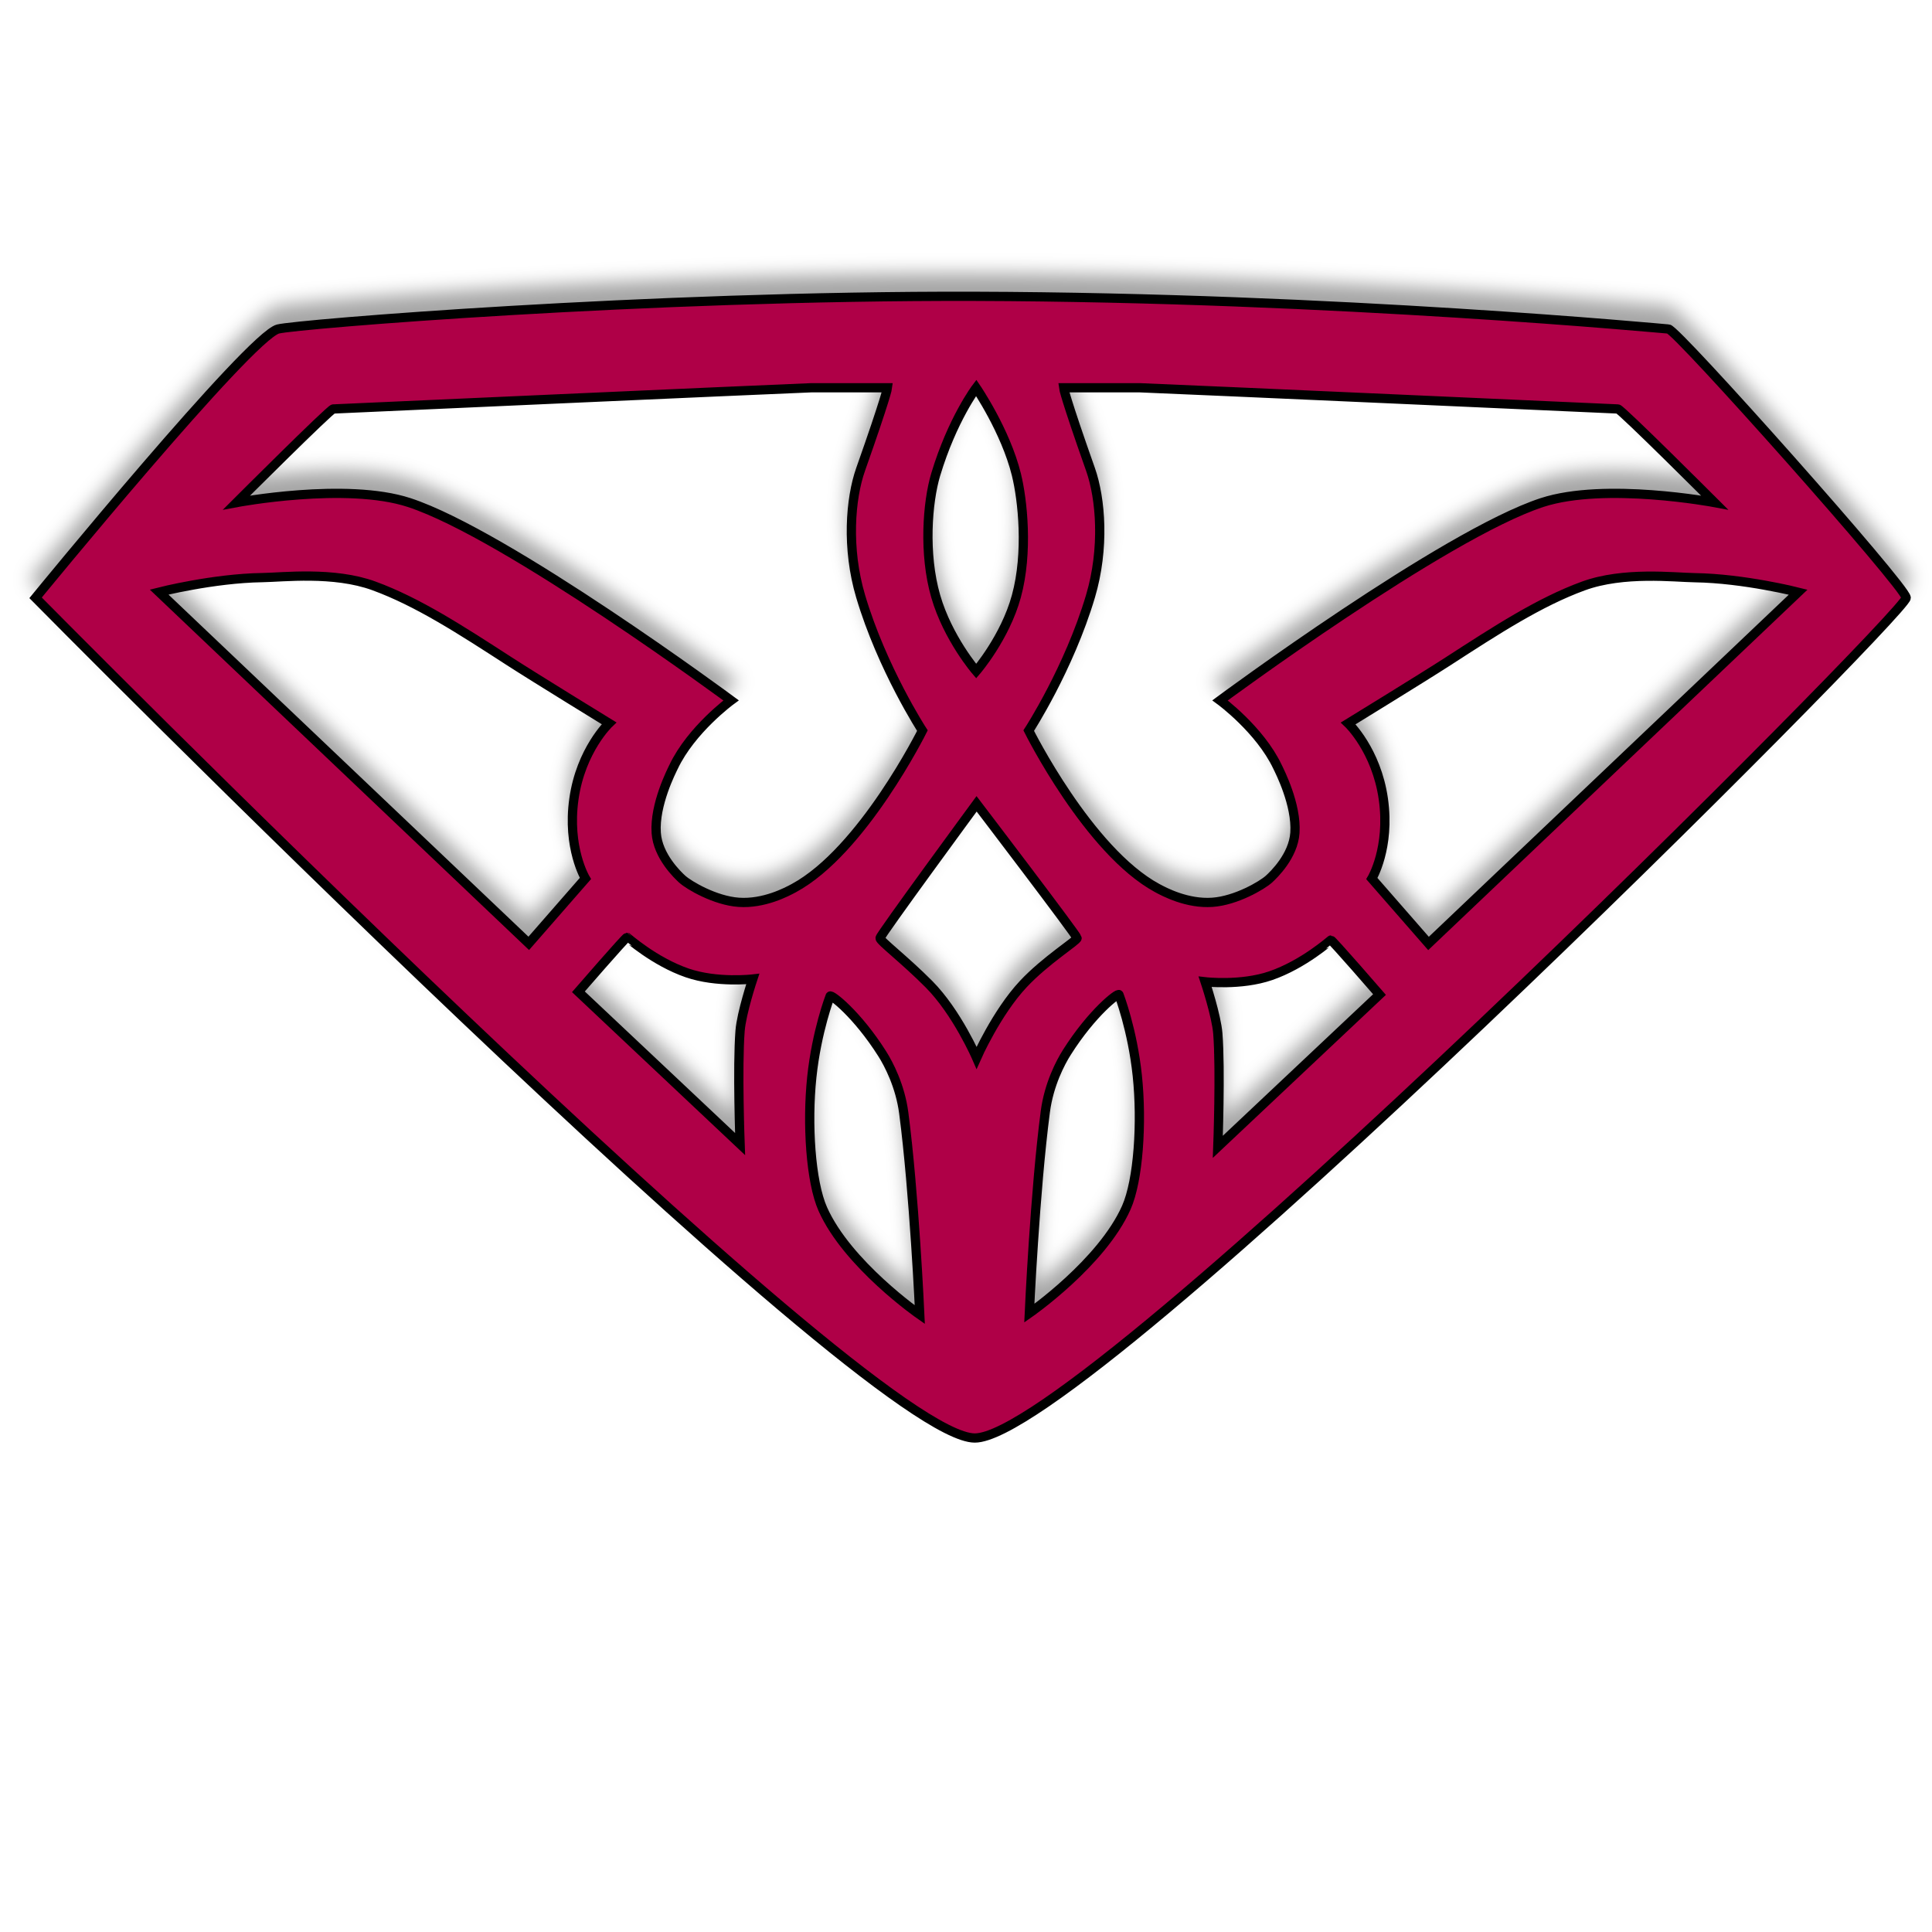
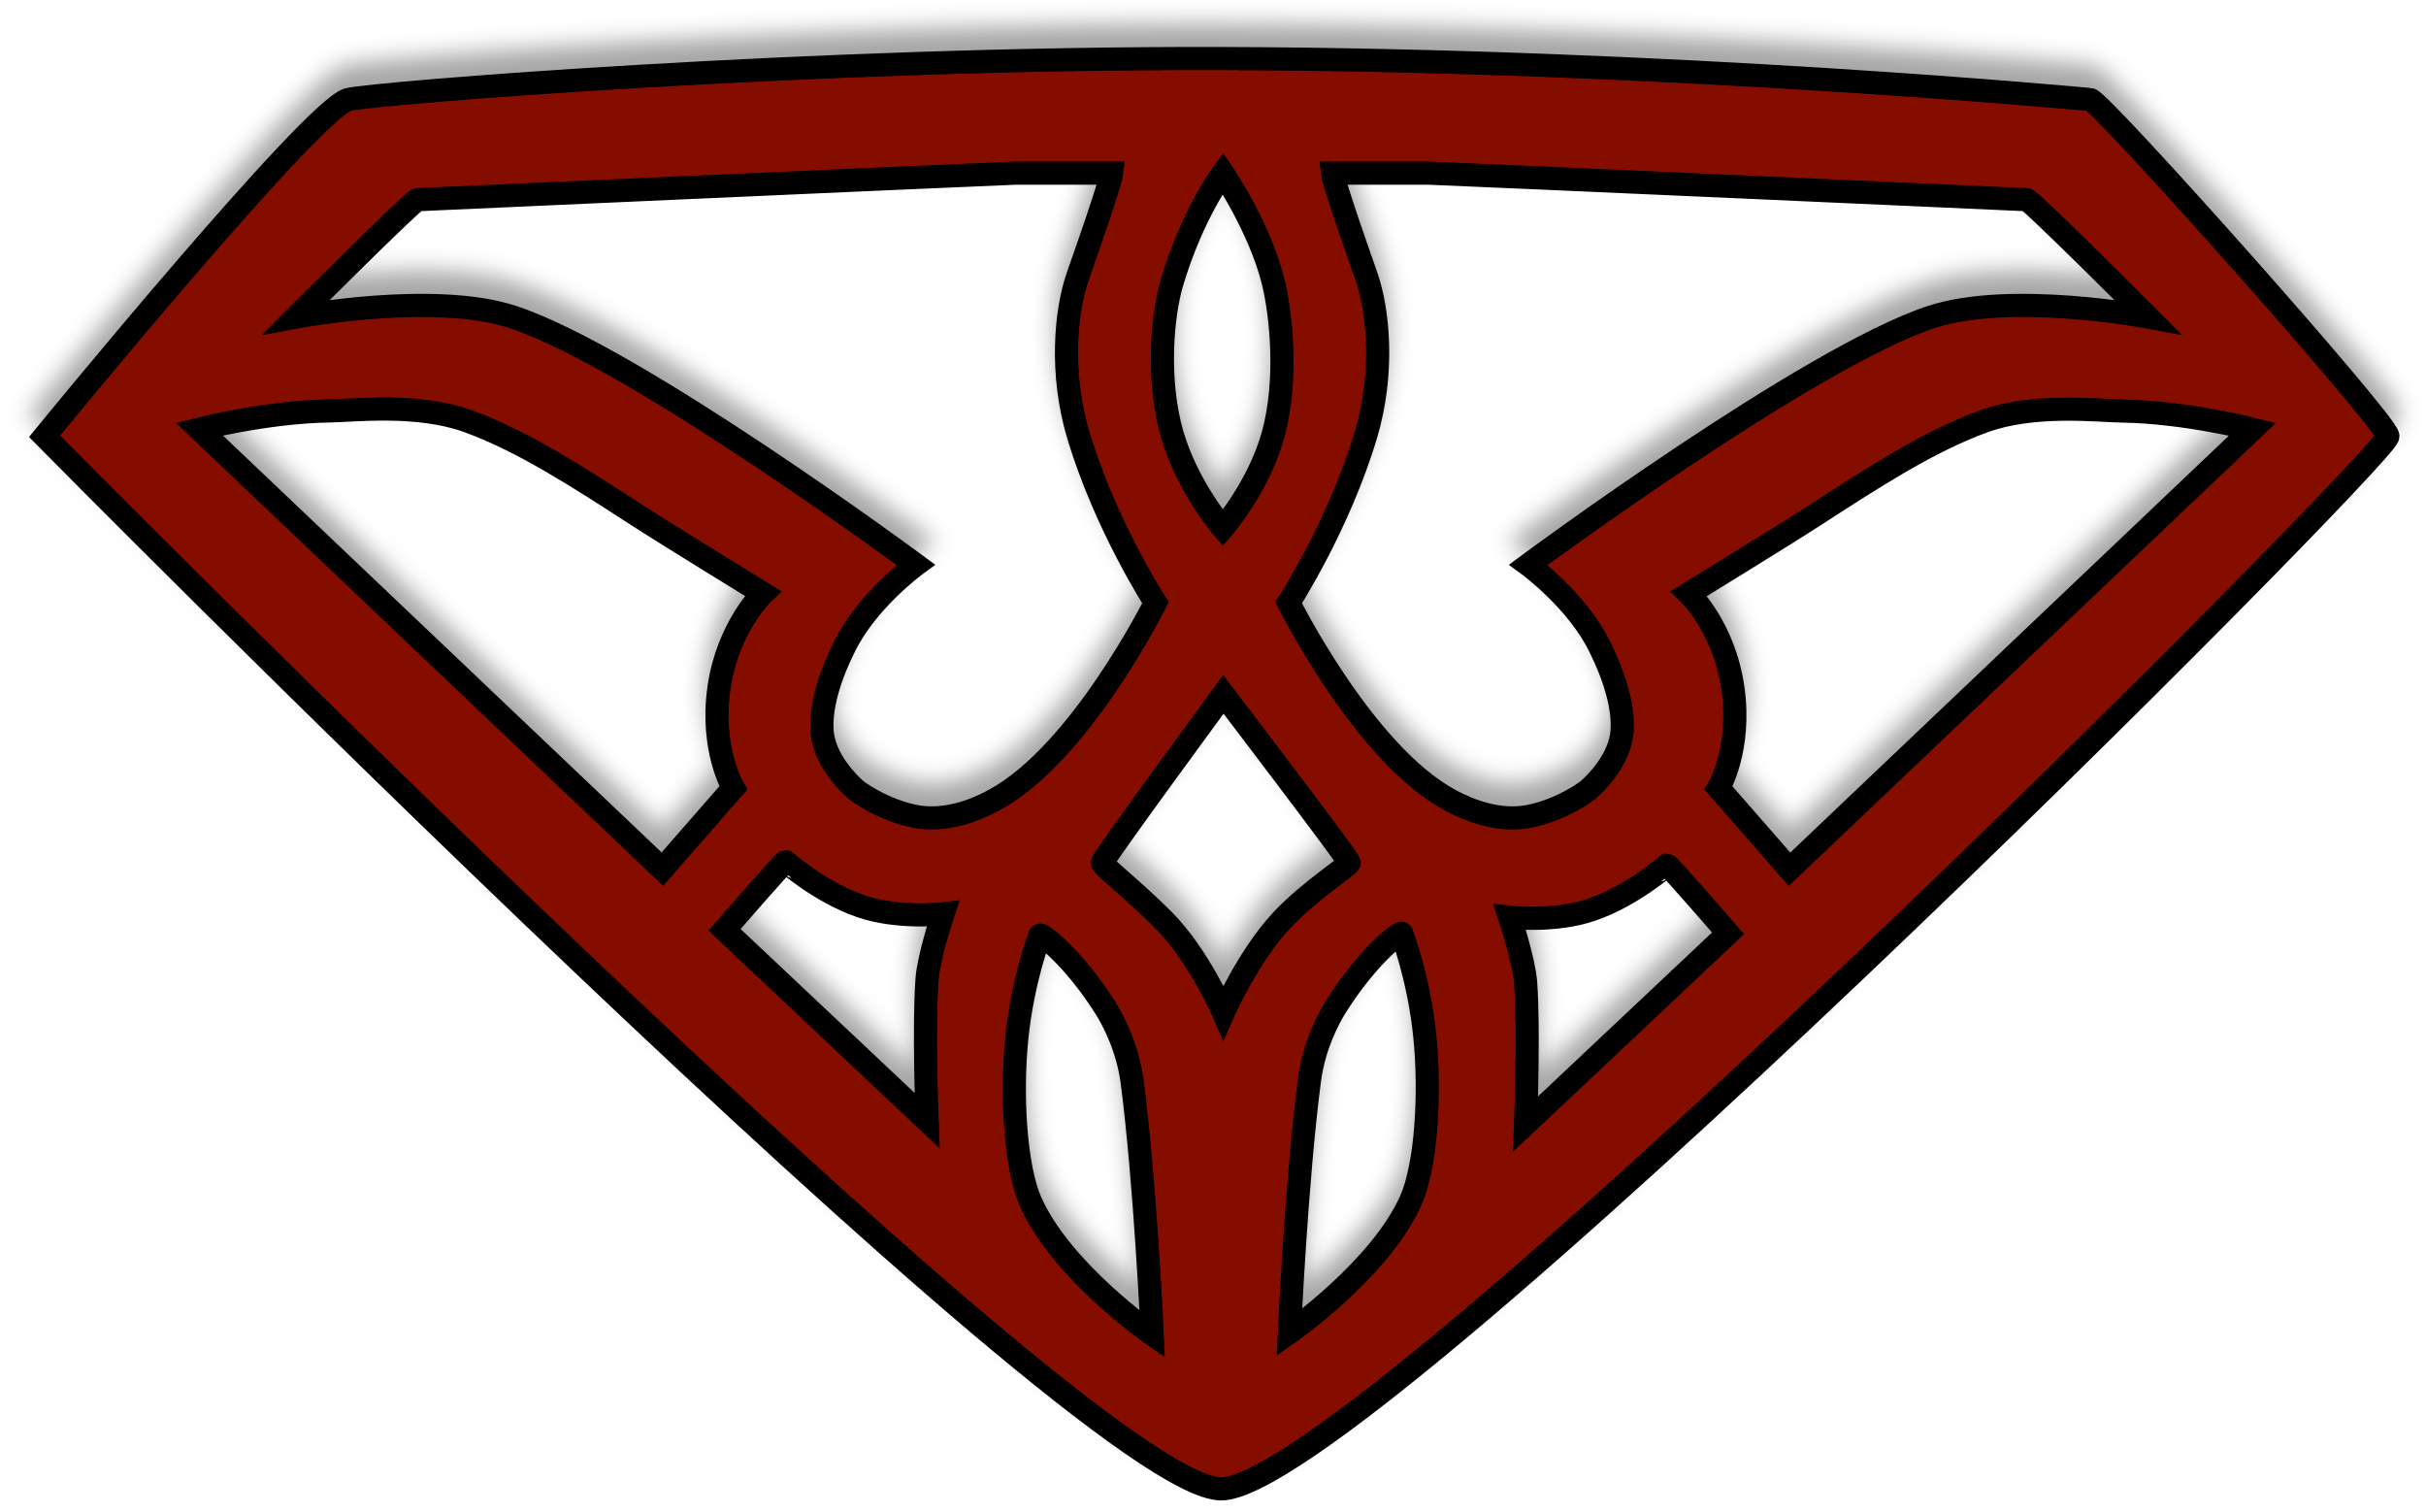
- <svg xmlns="http://www.w3.org/2000/svg" xmlns:xlink="http://www.w3.org/1999/xlink" width="418px" height="418px" viewBox="0 0 418 418" version="1.1">
+ <svg xmlns="http://www.w3.org/2000/svg" xmlns:xlink="http://www.w3.org/1999/xlink" width="419px" height="261px" viewBox="0 0 419 261" version="1.1">
  <defs>
    <filter x="-50%" y="-50%" width="200%" height="200%" filterUnits="objectBoundingBox" id="filter-1">
      <feOffset dx="0" dy="4" in="SourceAlpha" result="shadowOffsetOuter1" />
      <feGaussianBlur stdDeviation="2" in="shadowOffsetOuter1" result="shadowBlurOuter1" />
      <feColorMatrix values="0 0 0 0 0   0 0 0 0 0   0 0 0 0 0  0 0 0 0.35 0" in="shadowBlurOuter1" type="matrix" result="shadowMatrixOuter1" />
      <feMerge>
        <feMergeNode in="shadowMatrixOuter1" />
        <feMergeNode in="SourceGraphic" />
      </feMerge>
    </filter>
    <path d="M204.201,247.988 C133.553,248.196 57.487,241.959 53.456,240.916 C47.256,239.316 0.998,182.759 0.998,182.759 C0.998,182.759 180.404,0.978 204.201,0.978 C227.997,0.978 405.615,179.359 405.715,182.759 C405.715,185.059 355.985,240.916 354.285,240.916 C353.917,240.916 282.521,247.757 204.201,247.988 Z M81.822,203.369 C102.989,196.436 151.47,160.566 151.47,160.566 C151.47,160.566 142.882,154.282 139.042,146.204 C138.592,145.257 134.872,138.041 135.277,131.915 C135.609,126.888 139.916,122.783 140.902,121.889 C142.376,120.552 148.012,117.24 153.13,116.88 C158.588,116.497 163.543,119.137 165.071,119.965 C179.935,128.018 192.868,154.028 192.868,154.028 C192.868,154.028 184.161,167.417 179.501,183.1 C176.422,193.463 177.269,204.229 179.501,210.545 C185.111,226.421 185.315,228.203 185.315,228.203 L168.778,228.203 C158.468,227.804 65.396,223.616 65.396,223.616 C64.745,223.616 44.484,203.369 44.484,203.369 C44.484,203.369 68.176,207.839 81.822,203.369 Z M326.914,203.369 C305.747,196.436 257.266,160.566 257.266,160.566 C257.266,160.566 265.854,154.282 269.694,146.204 C270.144,145.257 273.864,138.041 273.46,131.915 C273.127,126.888 268.821,122.783 267.834,121.889 C266.36,120.552 260.725,117.24 255.606,116.88 C250.148,116.497 245.193,119.137 243.665,119.965 C228.801,128.018 215.868,154.028 215.868,154.028 C215.868,154.028 224.575,167.417 229.235,183.1 C232.314,193.463 231.467,204.229 229.235,210.545 C223.625,226.421 223.421,228.203 223.421,228.203 L239.959,228.203 C250.268,227.804 343.34,223.616 343.34,223.616 C343.992,223.616 364.252,203.369 364.252,203.369 C364.252,203.369 340.561,207.839 326.914,203.369 Z M213.2,183.1 C210.752,174.133 204.506,166.898 204.506,166.898 C204.506,166.898 198.376,174.005 195.747,183.1 C193.095,192.274 193.95,203.461 195.747,209.432 C199.325,221.322 204.506,228.185 204.506,228.185 C204.506,228.185 210.866,218.878 213.2,209.432 C214.551,203.961 215.788,192.58 213.2,183.1 Z M74.202,185.34 C83.715,181.863 93.02,175.805 103.506,169.023 C109.052,165.438 125.07,155.612 125.07,155.612 C125.07,155.612 118.967,149.818 117.47,139.244 C115.974,128.671 119.957,122.032 119.957,122.032 L107.7,108 L27.728,184 C27.728,184 39.426,186.974 50.072,187.132 C54.495,187.197 65.48,188.528 74.202,185.34 Z M335.866,185.318 C326.353,181.841 317.047,175.783 306.562,169.001 C301.016,165.416 284.998,155.59 284.998,155.59 C284.998,155.59 291.101,149.795 292.597,139.222 C294.094,128.649 290.111,122.01 290.111,122.01 L302.368,107.978 L382.34,183.978 C382.34,183.978 370.642,186.951 359.995,187.11 C355.573,187.175 344.588,188.506 335.866,185.318 Z M204.591,138.186 C204.591,138.186 226.223,109.81 226.333,109.145 C226.418,108.625 219.531,104.364 214.68,99.176 C208.874,92.965 204.591,83.253 204.591,83.253 C204.591,83.253 200.35,93.066 194.275,99.176 C189.011,104.471 183.598,108.581 183.703,109.145 C183.856,109.959 204.591,138.186 204.591,138.186 Z M141.968,101.607 C148.436,99.375 156.164,100.284 156.164,100.284 C156.164,100.284 153.726,92.963 153.422,89.093 C152.8,81.177 153.422,64.576 153.422,64.576 L118.442,97.521 C118.442,97.521 128.661,109.312 128.965,109.312 C129.009,109.312 134.871,104.055 141.968,101.607 Z M268.238,101.008 C261.77,98.777 254.041,99.685 254.041,99.685 C254.041,99.685 256.48,92.364 256.784,88.495 C257.406,80.579 256.784,63.978 256.784,63.978 L291.764,96.923 C291.764,96.923 281.545,108.714 281.24,108.714 C281.196,108.714 275.334,103.457 268.238,101.008 Z M184.18,84.102 C185.565,81.913 188.063,77.169 188.834,71.291 C191.1,54.02 192.301,27.666 192.301,27.666 C192.301,27.666 176.646,38.539 171.317,50.508 C168.681,56.431 167.88,68.994 168.937,79.047 C169.988,89.042 172.89,96.543 172.899,96.574 C173.011,97.109 178.723,92.723 184.18,84.102 Z M224.12,84.414 C222.735,82.225 220.237,77.481 219.466,71.603 C217.2,54.332 215.998,27.978 215.998,27.978 C215.998,27.978 231.653,38.85 236.982,50.82 C239.619,56.742 240.42,69.306 239.363,79.359 C238.312,89.354 235.41,96.855 235.4,96.886 C235.288,97.421 229.576,93.035 224.12,84.414 Z" id="path-2" />
  </defs>
  <g id="ruby-logo" stroke="none" stroke-width="1" fill="none" fill-rule="evenodd">
-     <g transform="translate(209.7, 188.1) scale(1, -1) translate(-209.7, -188.1) translate(6.7, 64.1)" id="logo" filter="url(#filter-1)">
+     <path d="M210.901,255.117 C140.253,255.325 64.187,249.089 60.156,248.046 C53.956,246.446 7.698,189.888 7.698,189.888 C7.698,189.888 187.104,8.107 210.901,8.107 C234.697,8.107 412.315,186.488 412.415,189.888 C412.415,192.188 362.685,248.046 360.985,248.046 C360.617,248.046 289.221,254.886 210.901,255.117 Z" id="ruby-bkg" stroke="none" fill="none" transform="translate(210.0569, 131.6147) scale(1, -1) translate(-210.0569, -131.6147) " />
+     <g transform="translate(209.7, 134.1) scale(1, -1) translate(-209.7, -134.1) translate(6.7, 10.1)" id="logo" filter="url(#filter-1)">
      <g>
-         <use stroke="#000000" stroke-width="2" fill="#AF0646" fill-rule="evenodd" xlink:href="#path-2" />
-         <use stroke="none" fill="none" xlink:href="#path-2" />
+         <use id="logo-bkg" stroke="#000000" stroke-width="4" fill="#840A00" xlink:href="#path-2" />
+         <use stroke="none" fill="none" />
      </g>
    </g>
  </g>
</svg>
